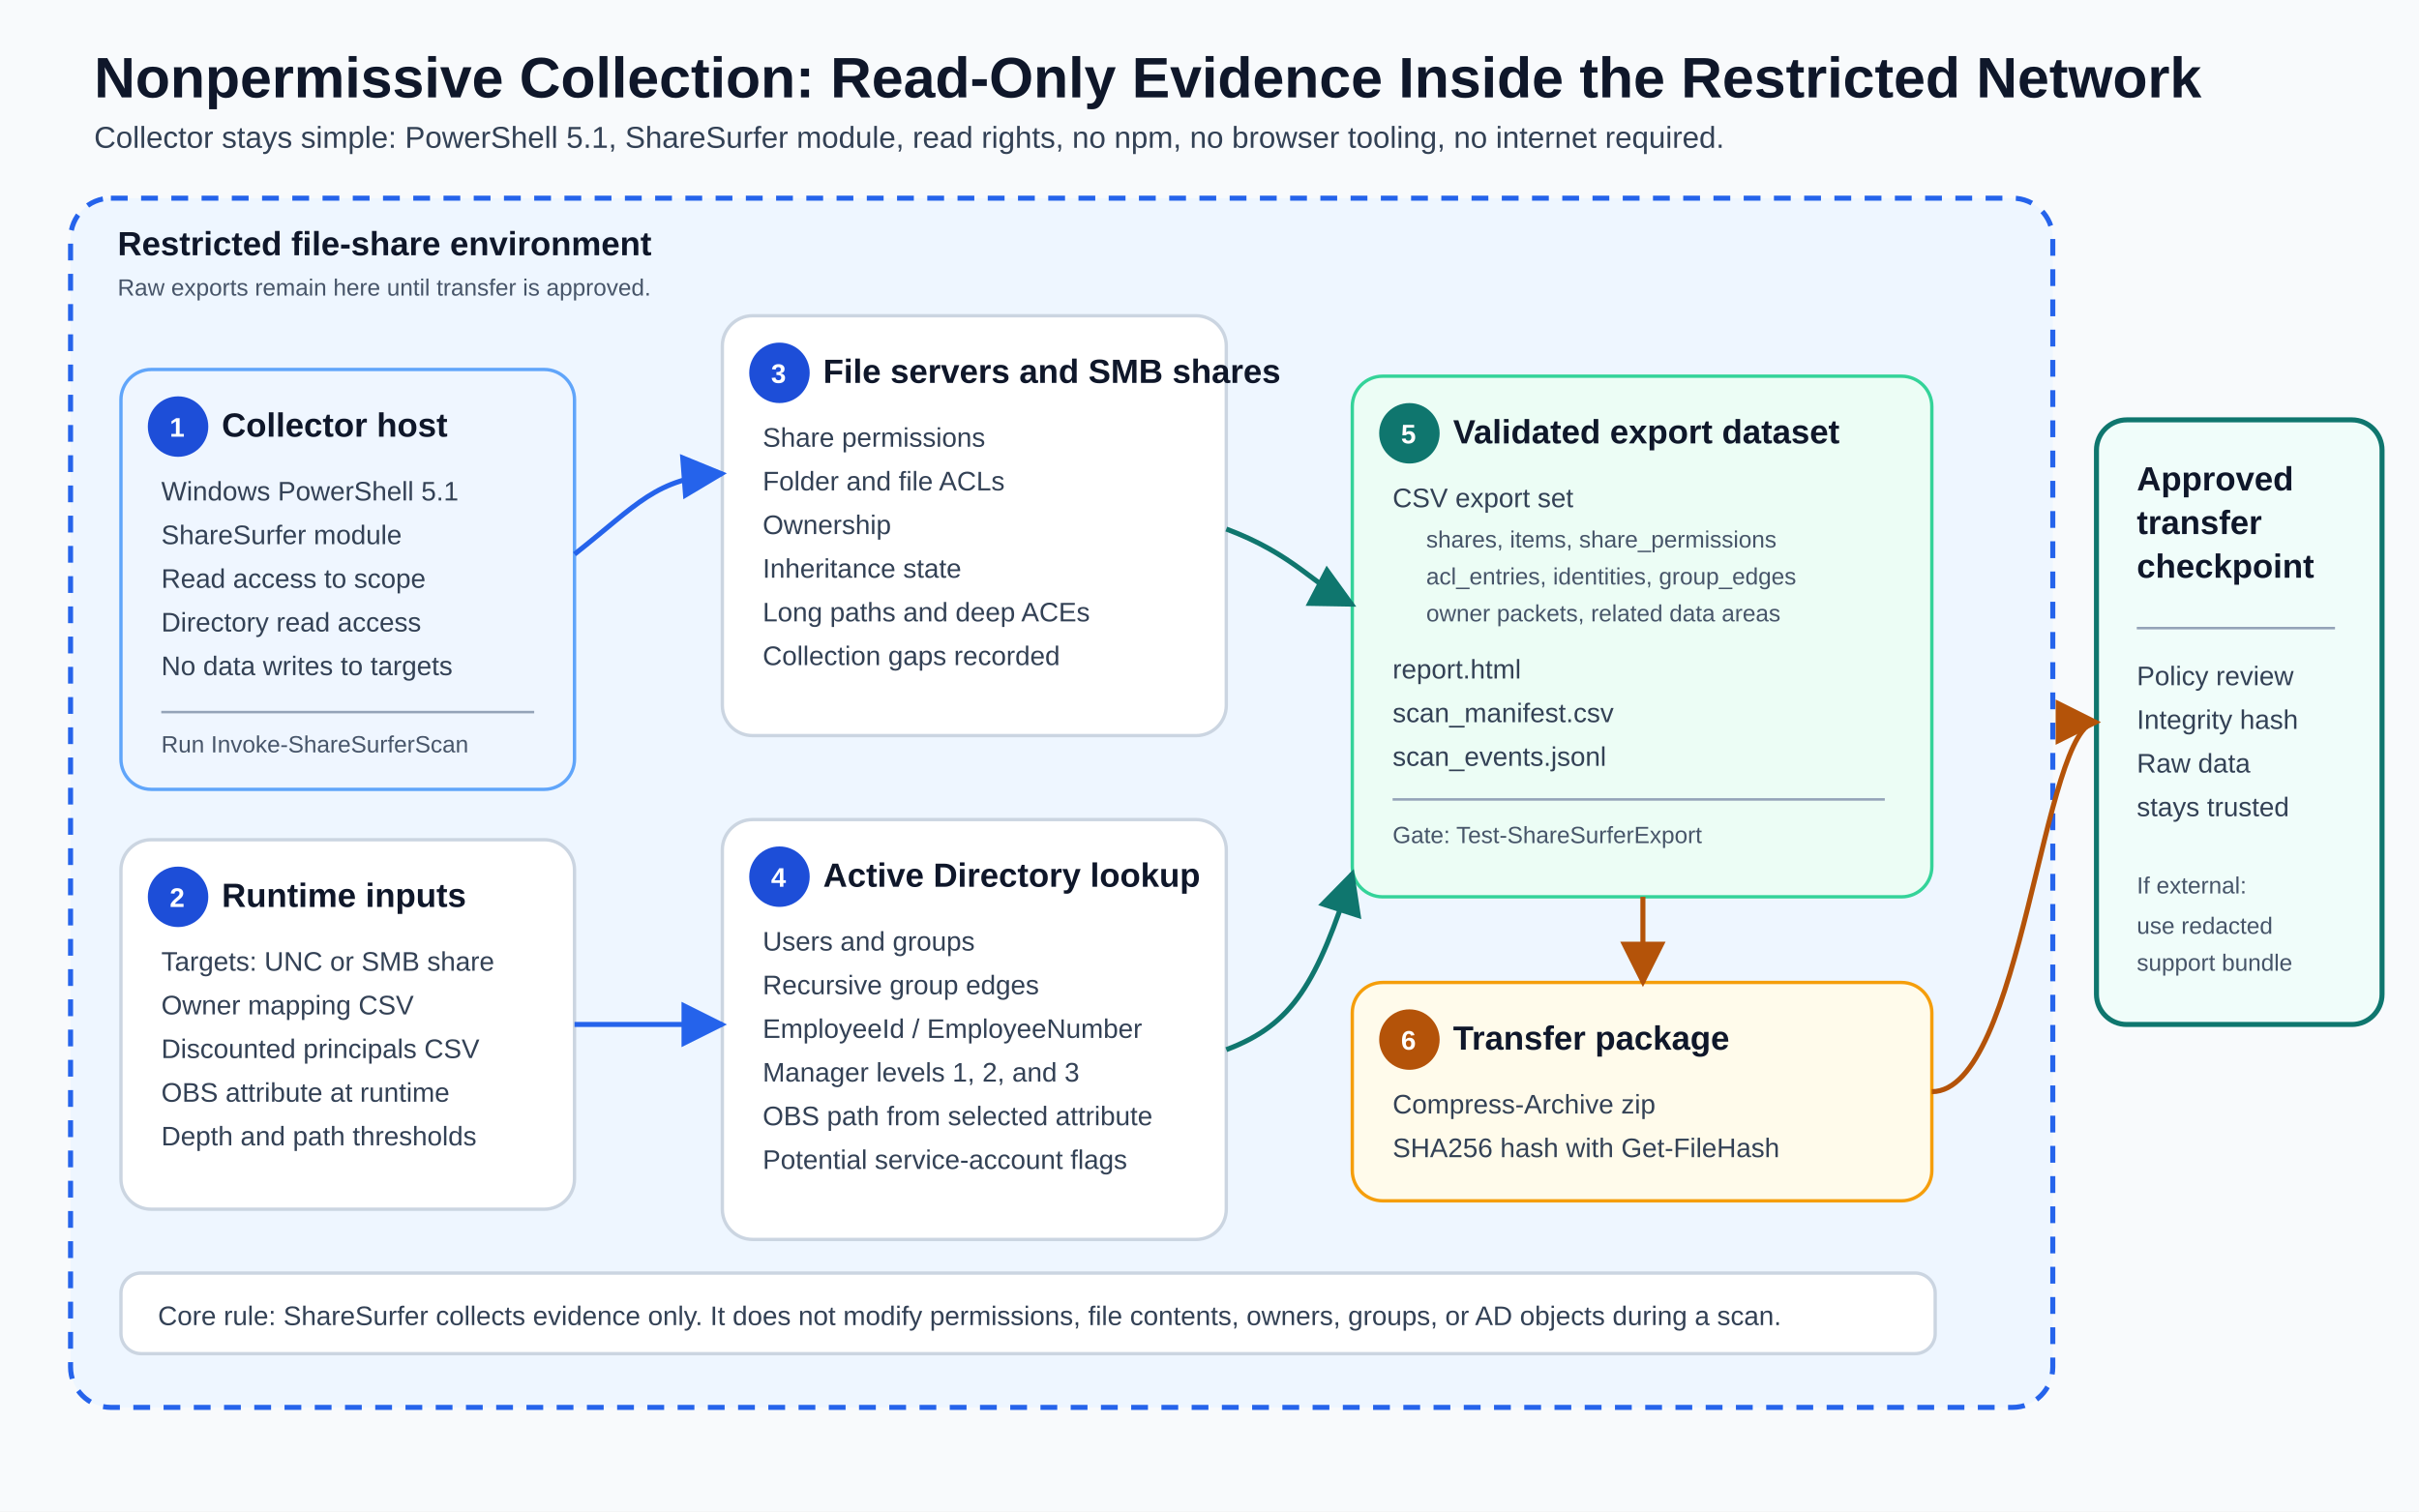
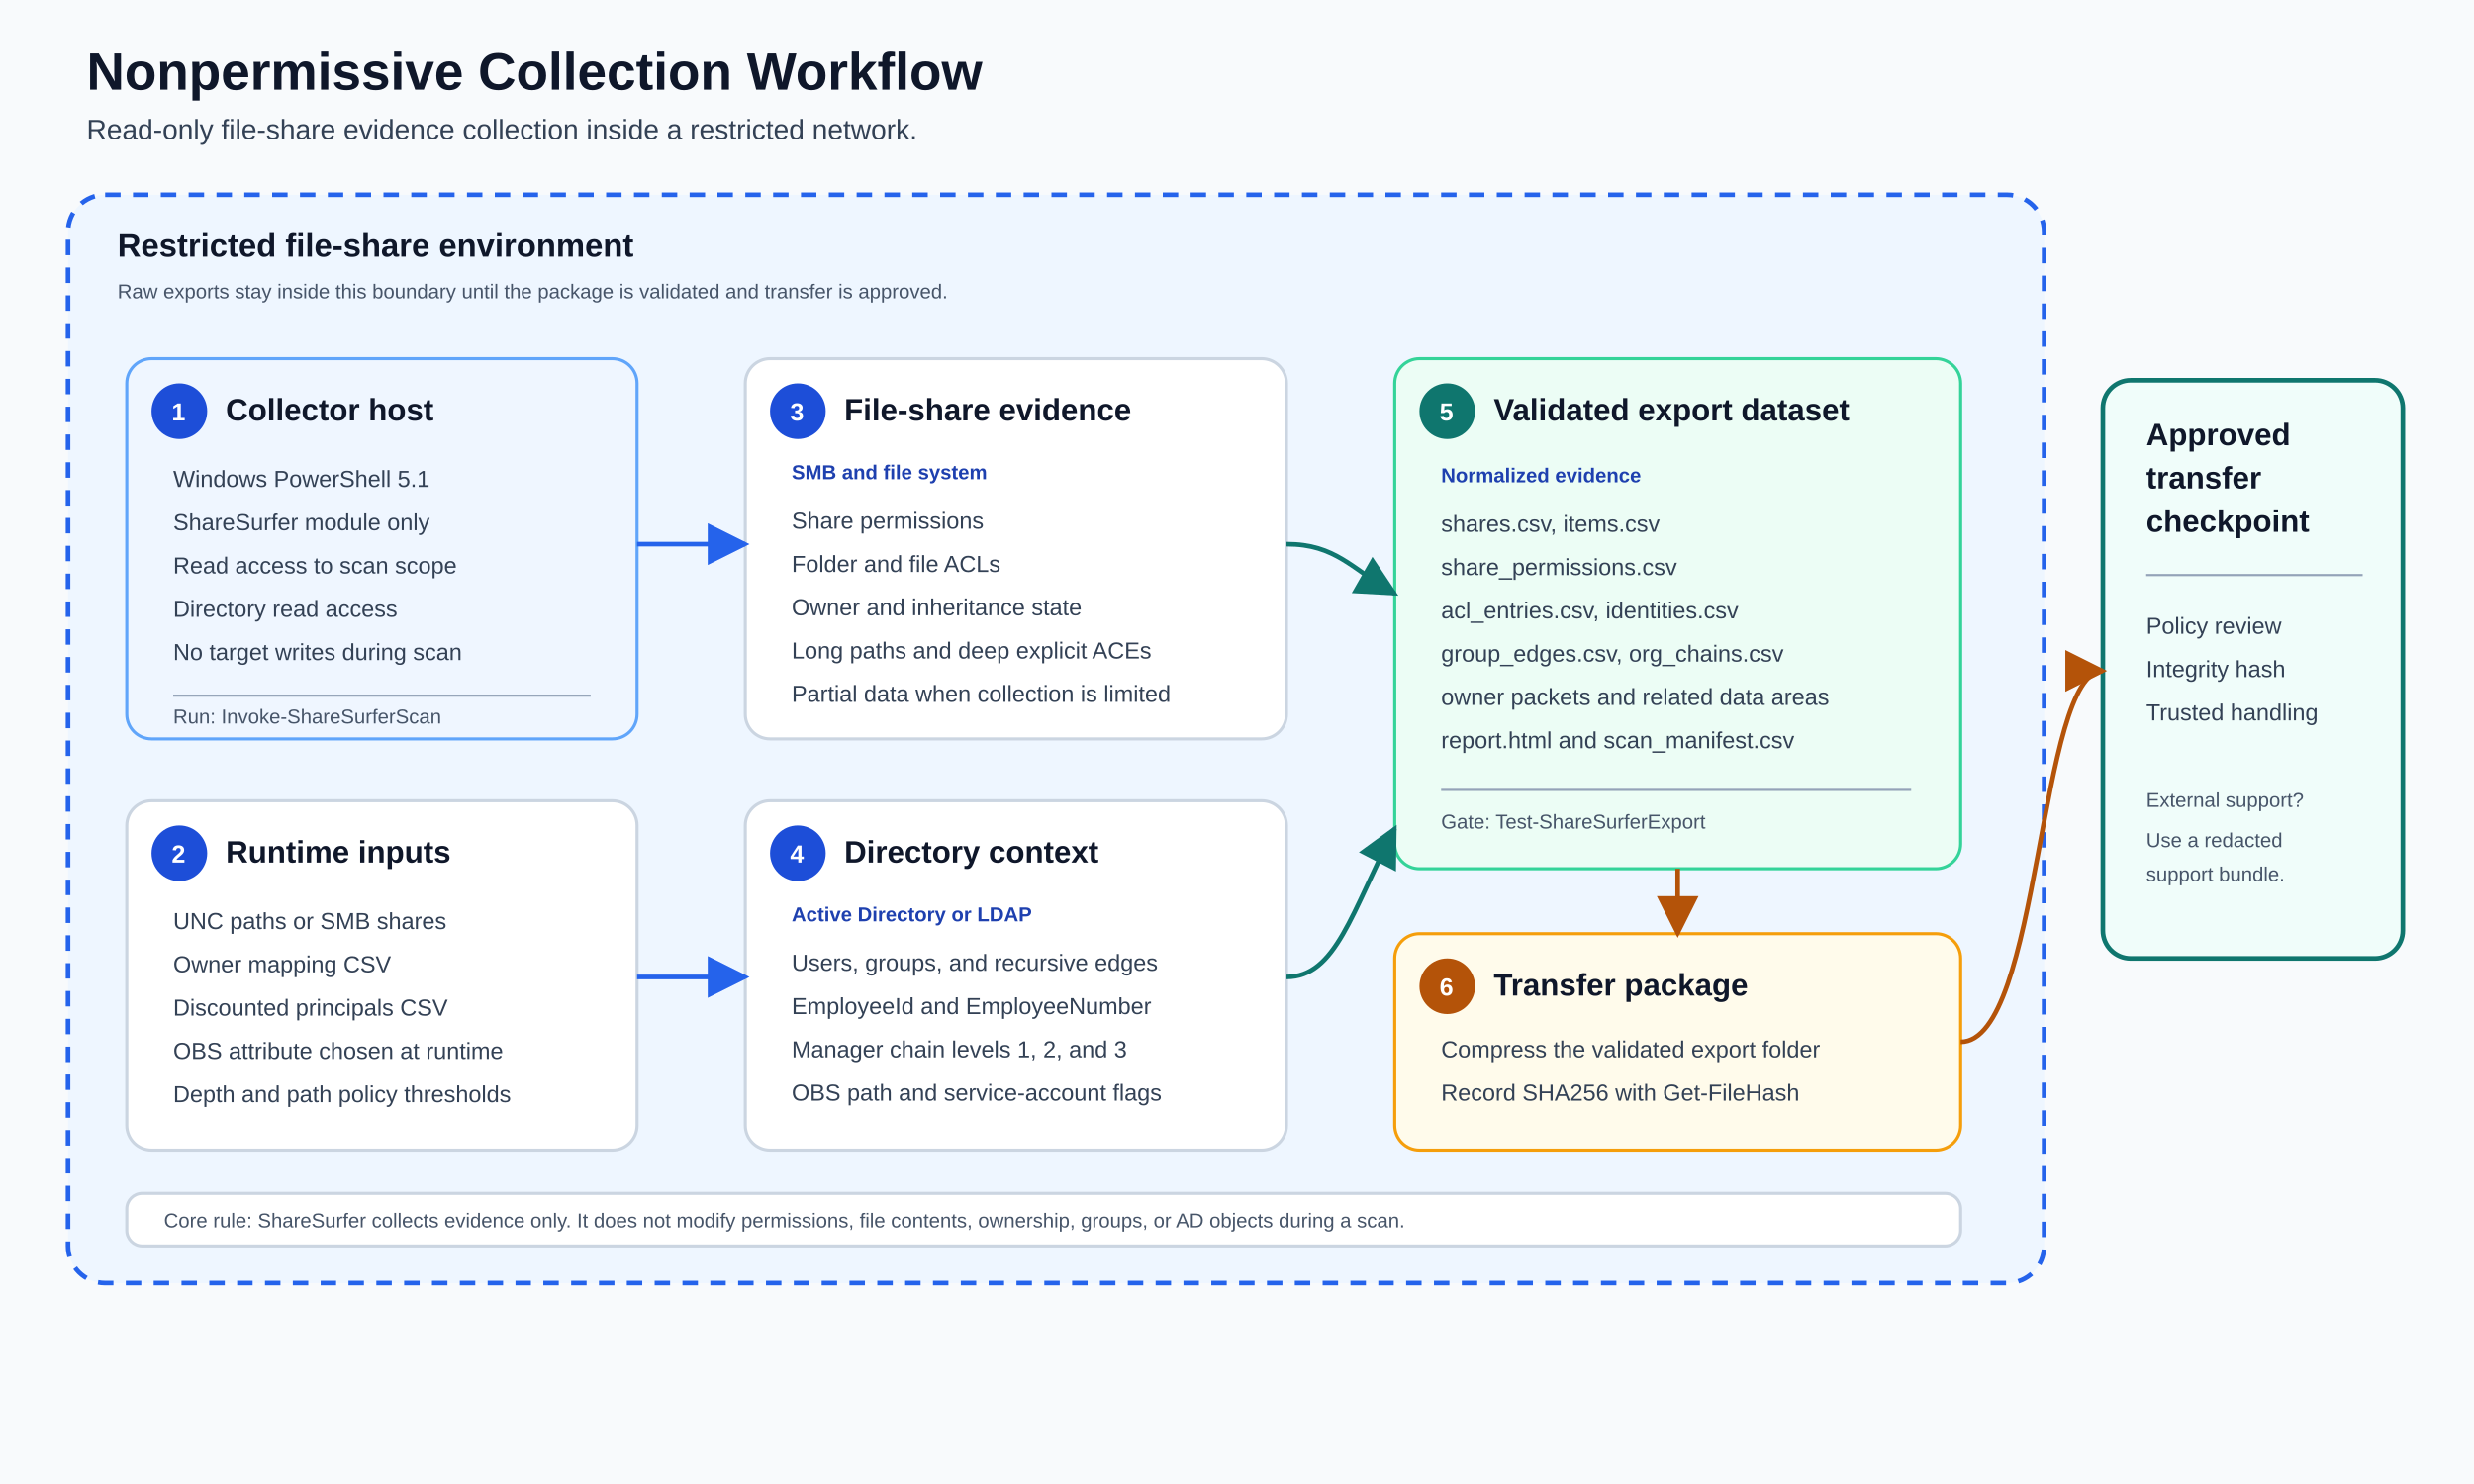
- <svg xmlns="http://www.w3.org/2000/svg" width="1440" height="900" viewBox="0 0 1440 900" role="img" aria-labelledby="title desc">
+ <svg xmlns="http://www.w3.org/2000/svg" width="1600" height="960" viewBox="0 0 1600 960" role="img" aria-labelledby="title desc">
  <defs>
    <style>
      .bg { fill: #f8fafc; }
      .zone { fill: #eef6ff; stroke: #2563eb; stroke-width: 3; stroke-dasharray: 10 8; }
-       .zone2 { fill: #f0fdfa; stroke: #0f766e; stroke-width: 3; }
+       .checkpoint { fill: #f0fdfa; stroke: #0f766e; stroke-width: 3; }
      .card { fill: #ffffff; stroke: #cbd5e1; stroke-width: 2; }
-       .card-blue { fill: #eff6ff; stroke: #60a5fa; stroke-width: 2; }
-       .card-green { fill: #ecfdf5; stroke: #34d399; stroke-width: 2; }
-       .card-amber { fill: #fffbeb; stroke: #f59e0b; stroke-width: 2; }
+       .blue { fill: #eff6ff; stroke: #60a5fa; stroke-width: 2; }
+       .green { fill: #ecfdf5; stroke: #34d399; stroke-width: 2; }
+       .amber { fill: #fffbeb; stroke: #f59e0b; stroke-width: 2; }
      .title { font-family: Arial, Helvetica, sans-serif; font-size: 34px; font-weight: 700; fill: #0f172a; }
      .subtitle { font-family: Arial, Helvetica, sans-serif; font-size: 18px; fill: #334155; }
+       .zone-title { font-family: Arial, Helvetica, sans-serif; font-size: 21px; font-weight: 700; fill: #0f172a; }
      .h { font-family: Arial, Helvetica, sans-serif; font-size: 20px; font-weight: 700; fill: #0f172a; }
-       .t { font-family: Arial, Helvetica, sans-serif; font-size: 16px; fill: #334155; }
-       .small { font-family: Arial, Helvetica, sans-serif; font-size: 14px; fill: #475569; }
-       .tiny { font-family: Arial, Helvetica, sans-serif; font-size: 12px; fill: #64748b; }
+       .t { font-family: Arial, Helvetica, sans-serif; font-size: 15px; fill: #334155; }
+       .small { font-family: Arial, Helvetica, sans-serif; font-size: 13px; fill: #475569; }
+       .label { font-family: Arial, Helvetica, sans-serif; font-size: 13px; font-weight: 700; fill: #1e40af; }
      .step { font-family: Arial, Helvetica, sans-serif; font-size: 16px; font-weight: 700; fill: #ffffff; }
      .badge { fill: #1d4ed8; }
      .badge-green { fill: #0f766e; }
      .badge-amber { fill: #b45309; }
-       .arrow { stroke: #2563eb; stroke-width: 3; fill: none; marker-end: url(#arrow); }
+       .arrow { stroke: #2563eb; stroke-width: 3; fill: none; marker-end: url(#arrowBlue); }
      .arrow-green { stroke: #0f766e; stroke-width: 3; fill: none; marker-end: url(#arrowGreen); }
      .arrow-amber { stroke: #b45309; stroke-width: 3; fill: none; marker-end: url(#arrowAmber); }
-       .thin { stroke: #94a3b8; stroke-width: 1.5; fill: none; }
+       .thin { stroke: #94a3b8; stroke-width: 1.4; fill: none; }
    </style>
-     <marker id="arrow" viewBox="0 0 10 10" refX="9" refY="5" markerWidth="9" markerHeight="9" orient="auto-start-reverse">
+     <marker id="arrowBlue" viewBox="0 0 10 10" refX="9" refY="5" markerWidth="9" markerHeight="9" orient="auto-start-reverse">
      <path d="M 0 0 L 10 5 L 0 10 z" fill="#2563eb" />
    </marker>
    <marker id="arrowGreen" viewBox="0 0 10 10" refX="9" refY="5" markerWidth="9" markerHeight="9" orient="auto-start-reverse">
      <path d="M 0 0 L 10 5 L 0 10 z" fill="#0f766e" />
    </marker>
    <marker id="arrowAmber" viewBox="0 0 10 10" refX="9" refY="5" markerWidth="9" markerHeight="9" orient="auto-start-reverse">
      <path d="M 0 0 L 10 5 L 0 10 z" fill="#b45309" />
    </marker>
  </defs>
-   <rect class="bg" width="1440" height="900" />
-   <text x="56" y="58" class="title">Nonpermissive Collection: Read-Only Evidence Inside the Restricted Network</text>
-   <text x="56" y="88" class="subtitle">Collector stays simple: PowerShell 5.1, ShareSurfer module, read rights, no npm, no browser tooling, no internet required.</text>
-   <rect x="42" y="118" width="1180" height="720" rx="24" class="zone" />
-   <text x="70" y="152" class="h">Restricted file-share environment</text>
-   <text x="70" y="176" class="small">Raw exports remain here until transfer is approved.</text>
-   <rect x="72" y="220" width="270" height="250" rx="18" class="card-blue" />
-   <circle cx="106" cy="254" r="18" class="badge" />
-   <text x="101" y="260" class="step">1</text>
-   <text x="132" y="260" class="h">Collector host</text>
-   <text x="96" y="298" class="t">Windows PowerShell 5.1</text>
-   <text x="96" y="324" class="t">ShareSurfer module</text>
-   <text x="96" y="350" class="t">Read access to scope</text>
-   <text x="96" y="376" class="t">Directory read access</text>
-   <text x="96" y="402" class="t">No data writes to targets</text>
-   <line x1="96" y1="424" x2="318" y2="424" class="thin" />
-   <text x="96" y="448" class="small">Run Invoke-ShareSurferScan</text>
-   <rect x="72" y="500" width="270" height="220" rx="18" class="card" />
-   <circle cx="106" cy="534" r="18" class="badge" />
-   <text x="101" y="540" class="step">2</text>
-   <text x="132" y="540" class="h">Runtime inputs</text>
-   <text x="96" y="578" class="t">Targets: UNC or SMB share</text>
-   <text x="96" y="604" class="t">Owner mapping CSV</text>
-   <text x="96" y="630" class="t">Discounted principals CSV</text>
-   <text x="96" y="656" class="t">OBS attribute at runtime</text>
-   <text x="96" y="682" class="t">Depth and path thresholds</text>
-   <rect x="430" y="188" width="300" height="250" rx="18" class="card" />
-   <circle cx="464" cy="222" r="18" class="badge" />
-   <text x="459" y="228" class="step">3</text>
-   <text x="490" y="228" class="h">File servers and SMB shares</text>
-   <text x="454" y="266" class="t">Share permissions</text>
-   <text x="454" y="292" class="t">Folder and file ACLs</text>
-   <text x="454" y="318" class="t">Ownership</text>
-   <text x="454" y="344" class="t">Inheritance state</text>
-   <text x="454" y="370" class="t">Long paths and deep ACEs</text>
-   <text x="454" y="396" class="t">Collection gaps recorded</text>
-   <rect x="430" y="488" width="300" height="250" rx="18" class="card" />
-   <circle cx="464" cy="522" r="18" class="badge" />
-   <text x="459" y="528" class="step">4</text>
-   <text x="490" y="528" class="h">Active Directory lookup</text>
-   <text x="454" y="566" class="t">Users and groups</text>
-   <text x="454" y="592" class="t">Recursive group edges</text>
-   <text x="454" y="618" class="t">EmployeeId / EmployeeNumber</text>
-   <text x="454" y="644" class="t">Manager levels 1, 2, and 3</text>
-   <text x="454" y="670" class="t">OBS path from selected attribute</text>
-   <text x="454" y="696" class="t">Potential service-account flags</text>
-   <rect x="805" y="224" width="345" height="310" rx="18" class="card-green" />
-   <circle cx="839" cy="258" r="18" class="badge-green" />
-   <text x="834" y="264" class="step">5</text>
-   <text x="865" y="264" class="h">Validated export dataset</text>
-   <text x="829" y="302" class="t">CSV export set</text>
-   <text x="849" y="326" class="small">shares, items, share_permissions</text>
-   <text x="849" y="348" class="small">acl_entries, identities, group_edges</text>
-   <text x="849" y="370" class="small">owner packets, related data areas</text>
-   <text x="829" y="404" class="t">report.html</text>
-   <text x="829" y="430" class="t">scan_manifest.csv</text>
-   <text x="829" y="456" class="t">scan_events.jsonl</text>
-   <line x1="829" y1="476" x2="1122" y2="476" class="thin" />
-   <text x="829" y="502" class="small">Gate: Test-ShareSurferExport</text>
-   <rect x="805" y="585" width="345" height="130" rx="18" class="card-amber" />
-   <circle cx="839" cy="619" r="18" class="badge-amber" />
-   <text x="834" y="625" class="step">6</text>
-   <text x="865" y="625" class="h">Transfer package</text>
-   <text x="829" y="663" class="t">Compress-Archive zip</text>
-   <text x="829" y="689" class="t">SHA256 hash with Get-FileHash</text>
-   <rect x="1248" y="250" width="170" height="360" rx="18" class="zone2" />
-   <text x="1272" y="292" class="h">Approved</text>
-   <text x="1272" y="318" class="h">transfer</text>
-   <text x="1272" y="344" class="h">checkpoint</text>
-   <line x1="1272" y1="374" x2="1390" y2="374" class="thin" />
-   <text x="1272" y="408" class="t">Policy review</text>
-   <text x="1272" y="434" class="t">Integrity hash</text>
-   <text x="1272" y="460" class="t">Raw data</text>
-   <text x="1272" y="486" class="t">stays trusted</text>
-   <text x="1272" y="532" class="small">If external:</text>
-   <text x="1272" y="556" class="small">use redacted</text>
-   <text x="1272" y="578" class="small">support bundle</text>
-   <path d="M342 330 C380 300 390 285 430 282" class="arrow" />
-   <path d="M342 610 C382 610 392 610 430 610" class="arrow" />
-   <path d="M730 315 C770 330 782 348 805 360" class="arrow-green" />
-   <path d="M730 625 C770 610 784 585 805 520" class="arrow-green" />
-   <path d="M978 534 L978 585" class="arrow-amber" />
-   <path d="M1150 650 C1204 650 1216 430 1248 430" class="arrow-amber" />
-   <rect x="72" y="758" width="1080" height="48" rx="12" fill="#ffffff" stroke="#cbd5e1" stroke-width="2" />
-   <text x="94" y="789" class="t">Core rule: ShareSurfer collects evidence only. It does not modify permissions, file contents, owners, groups, or AD objects during a scan.</text>
+   <rect class="bg" width="1600" height="960" />
+   <text x="56" y="58" class="title">Nonpermissive Collection Workflow</text>
+   <text x="56" y="90" class="subtitle">Read-only file-share evidence collection inside a restricted network.</text>
+   <rect x="44" y="126" width="1278" height="704" rx="24" class="zone" />
+   <text x="76" y="166" class="zone-title">Restricted file-share environment</text>
+   <text x="76" y="193" class="small">Raw exports stay inside this boundary until the package is validated and transfer is approved.</text>
+   <rect x="82" y="232" width="330" height="246" rx="16" class="blue" />
+   <circle cx="116" cy="266" r="18" class="badge" />
+   <text x="111" y="272" class="step">1</text>
+   <text x="146" y="272" class="h">Collector host</text>
+   <text class="t">
+     <tspan x="112" y="315">Windows PowerShell 5.1</tspan>
+     <tspan x="112" y="343">ShareSurfer module only</tspan>
+     <tspan x="112" y="371">Read access to scan scope</tspan>
+     <tspan x="112" y="399">Directory read access</tspan>
+     <tspan x="112" y="427">No target writes during scan</tspan>
+   </text>
+   <line x1="112" y1="450" x2="382" y2="450" class="thin" />
+   <text x="112" y="468" class="small">Run: Invoke-ShareSurferScan</text>
+   <rect x="82" y="518" width="330" height="226" rx="16" class="card" />
+   <circle cx="116" cy="552" r="18" class="badge" />
+   <text x="111" y="558" class="step">2</text>
+   <text x="146" y="558" class="h">Runtime inputs</text>
+   <text class="t">
+     <tspan x="112" y="601">UNC paths or SMB shares</tspan>
+     <tspan x="112" y="629">Owner mapping CSV</tspan>
+     <tspan x="112" y="657">Discounted principals CSV</tspan>
+     <tspan x="112" y="685">OBS attribute chosen at runtime</tspan>
+     <tspan x="112" y="713">Depth and path policy thresholds</tspan>
+   </text>
+   <rect x="482" y="232" width="350" height="246" rx="16" class="card" />
+   <circle cx="516" cy="266" r="18" class="badge" />
+   <text x="511" y="272" class="step">3</text>
+   <text x="546" y="272" class="h">File-share evidence</text>
+   <text x="512" y="310" class="label">SMB and file system</text>
+   <text class="t">
+     <tspan x="512" y="342">Share permissions</tspan>
+     <tspan x="512" y="370">Folder and file ACLs</tspan>
+     <tspan x="512" y="398">Owner and inheritance state</tspan>
+     <tspan x="512" y="426">Long paths and deep explicit ACEs</tspan>
+     <tspan x="512" y="454">Partial data when collection is limited</tspan>
+   </text>
+   <rect x="482" y="518" width="350" height="226" rx="16" class="card" />
+   <circle cx="516" cy="552" r="18" class="badge" />
+   <text x="511" y="558" class="step">4</text>
+   <text x="546" y="558" class="h">Directory context</text>
+   <text x="512" y="596" class="label">Active Directory or LDAP</text>
+   <text class="t">
+     <tspan x="512" y="628">Users, groups, and recursive edges</tspan>
+     <tspan x="512" y="656">EmployeeId and EmployeeNumber</tspan>
+     <tspan x="512" y="684">Manager chain levels 1, 2, and 3</tspan>
+     <tspan x="512" y="712">OBS path and service-account flags</tspan>
+   </text>
+   <rect x="902" y="232" width="366" height="330" rx="16" class="green" />
+   <circle cx="936" cy="266" r="18" class="badge-green" />
+   <text x="931" y="272" class="step">5</text>
+   <text x="966" y="272" class="h">Validated export dataset</text>
+   <text x="932" y="312" class="label">Normalized evidence</text>
+   <text class="t">
+     <tspan x="932" y="344">shares.csv, items.csv</tspan>
+     <tspan x="932" y="372">share_permissions.csv</tspan>
+     <tspan x="932" y="400">acl_entries.csv, identities.csv</tspan>
+     <tspan x="932" y="428">group_edges.csv, org_chains.csv</tspan>
+     <tspan x="932" y="456">owner packets and related data areas</tspan>
+     <tspan x="932" y="484">report.html and scan_manifest.csv</tspan>
+   </text>
+   <line x1="932" y1="511" x2="1236" y2="511" class="thin" />
+   <text x="932" y="536" class="small">Gate: Test-ShareSurferExport</text>
+   <rect x="902" y="604" width="366" height="140" rx="16" class="amber" />
+   <circle cx="936" cy="638" r="18" class="badge-amber" />
+   <text x="931" y="644" class="step">6</text>
+   <text x="966" y="644" class="h">Transfer package</text>
+   <text class="t">
+     <tspan x="932" y="684">Compress the validated export folder</tspan>
+     <tspan x="932" y="712">Record SHA256 with Get-FileHash</tspan>
+   </text>
+   <rect x="1360" y="246" width="194" height="374" rx="18" class="checkpoint" />
+   <text x="1388" y="288" class="h">Approved</text>
+   <text x="1388" y="316" class="h">transfer</text>
+   <text x="1388" y="344" class="h">checkpoint</text>
+   <line x1="1388" y1="372" x2="1528" y2="372" class="thin" />
+   <text class="t">
+     <tspan x="1388" y="410">Policy review</tspan>
+     <tspan x="1388" y="438">Integrity hash</tspan>
+     <tspan x="1388" y="466">Trusted handling</tspan>
+   </text>
+   <text class="small">
+     <tspan x="1388" y="522">External support?</tspan>
+     <tspan x="1388" y="548">Use a redacted</tspan>
+     <tspan x="1388" y="570">support bundle.</tspan>
+   </text>
+   <path d="M412 352 C444 352 452 352 482 352" class="arrow" />
+   <path d="M412 632 C444 632 452 632 482 632" class="arrow" />
+   <path d="M832 352 C864 352 874 368 902 384" class="arrow-green" />
+   <path d="M832 632 C864 632 874 590 902 536" class="arrow-green" />
+   <path d="M1085 562 L1085 604" class="arrow-amber" />
+   <path d="M1268 674 C1320 674 1318 434 1360 434" class="arrow-amber" />
+   <rect x="82" y="772" width="1186" height="34" rx="10" fill="#ffffff" stroke="#cbd5e1" stroke-width="2" />
+   <text x="106" y="794" class="small">Core rule: ShareSurfer collects evidence only. It does not modify permissions, file contents, ownership, groups, or AD objects during a scan.</text>
</svg>
